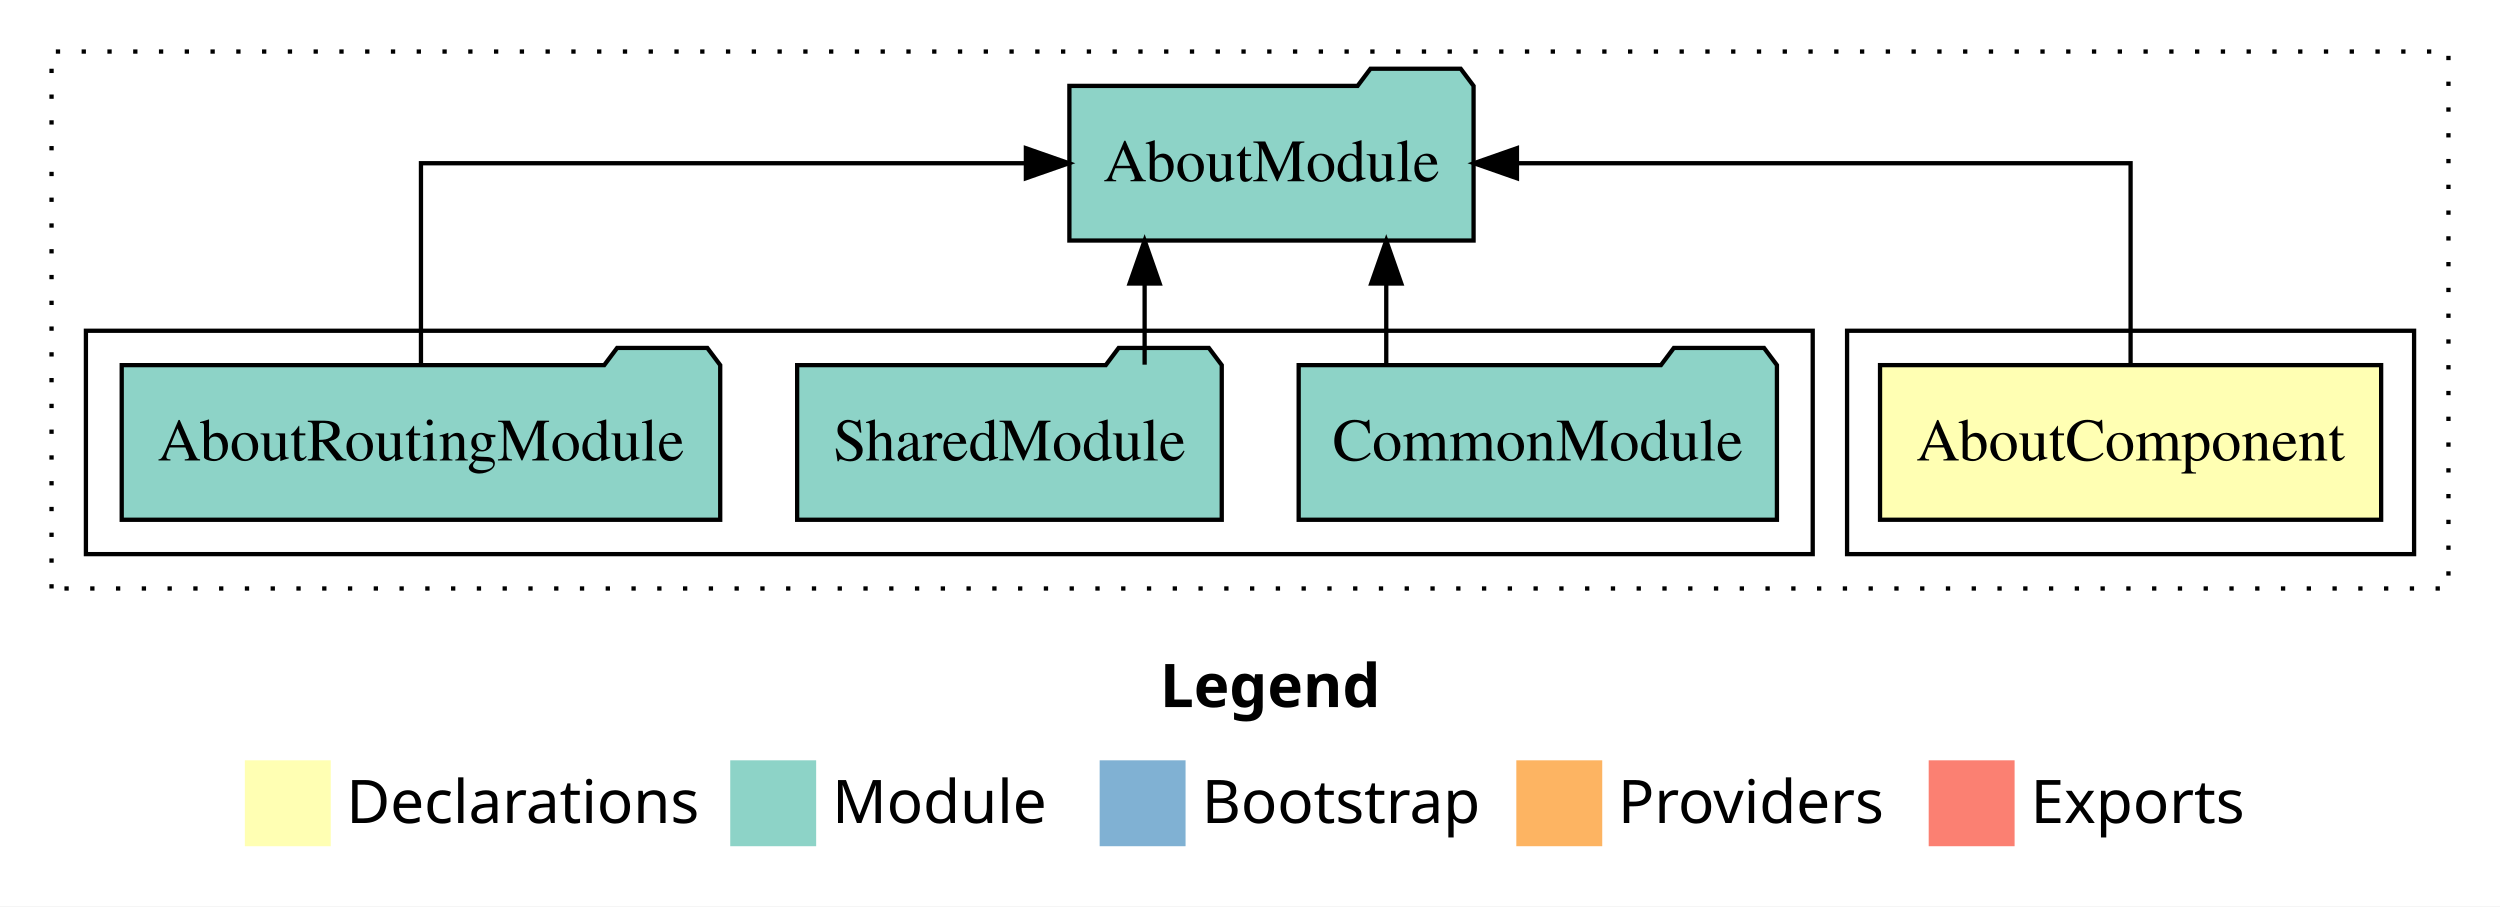
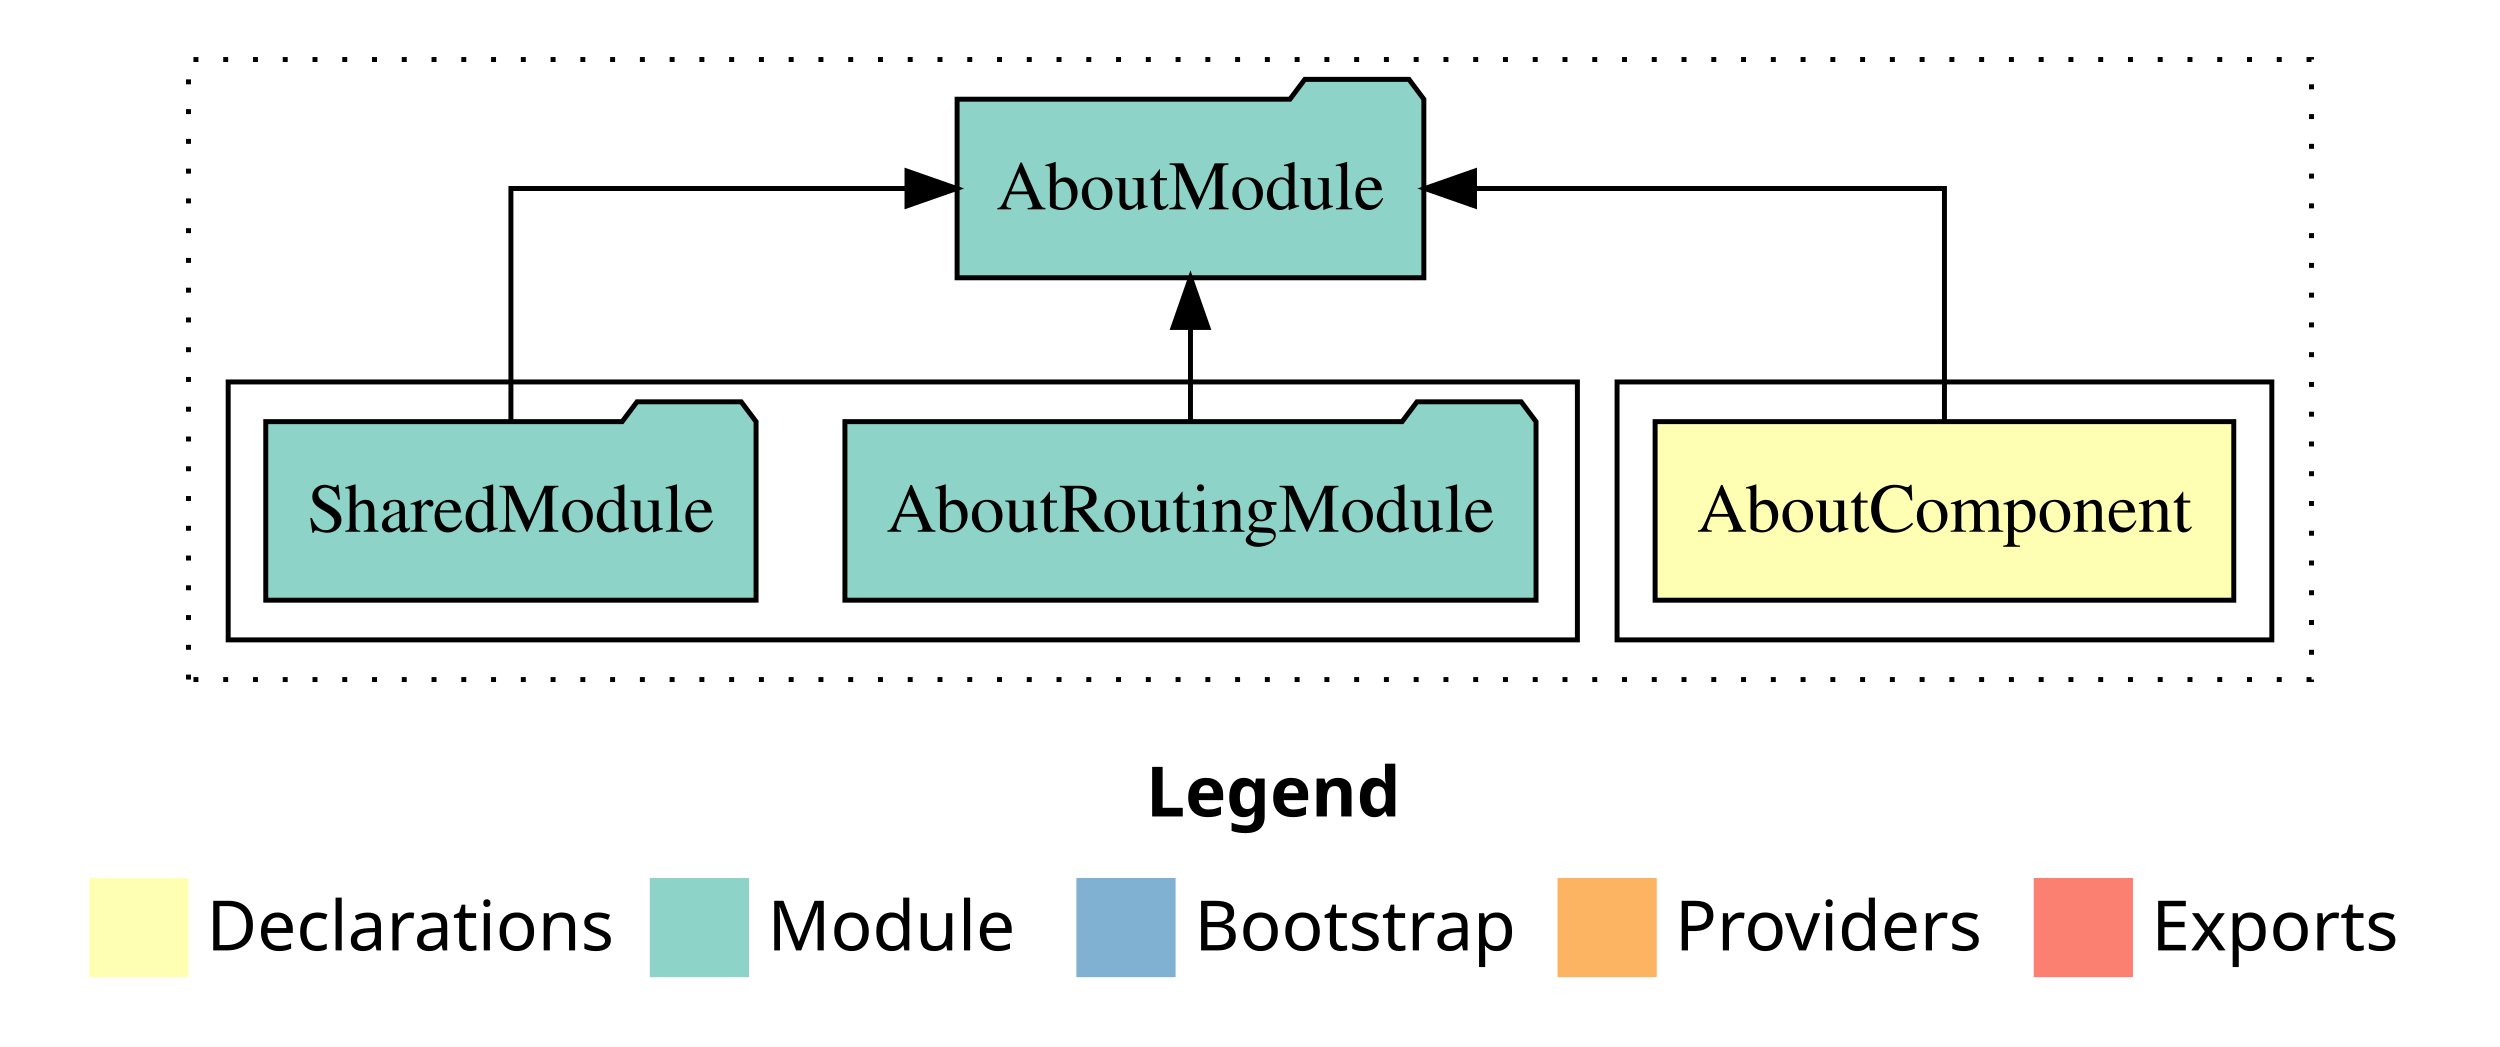
- <svg xmlns="http://www.w3.org/2000/svg" width="582pt" height="211pt" viewBox="0.00 0.00 582.00 211.00">
+ <svg xmlns="http://www.w3.org/2000/svg" width="504pt" height="211pt" viewBox="0.00 0.00 504.00 211.00">
  <g id="graph0" class="graph" transform="scale(1 1) rotate(0) translate(4 207)">
-     <polygon fill="#ffffff" stroke="transparent" points="-4,4 -4,-207 578,-207 578,4 -4,4" />
-     <text text-anchor="start" x="266.009" y="-42.4" font-family="sans-serif" font-weight="bold" font-size="14.00" fill="#000000">Legend</text>
-     <polygon fill="#ffffb3" stroke="transparent" points="53,-10 53,-30 73,-30 73,-10 53,-10" />
-     <text text-anchor="start" x="76.629" y="-15.4" font-family="sans-serif" font-size="14.00" fill="#000000">  Declarations</text>
-     <polygon fill="#8dd3c7" stroke="transparent" points="166,-10 166,-30 186,-30 186,-10 166,-10" />
-     <text text-anchor="start" x="189.725" y="-15.4" font-family="sans-serif" font-size="14.00" fill="#000000">  Module</text>
-     <polygon fill="#80b1d3" stroke="transparent" points="252,-10 252,-30 272,-30 272,-10 252,-10" />
-     <text text-anchor="start" x="275.781" y="-15.4" font-family="sans-serif" font-size="14.00" fill="#000000">  Bootstrap</text>
-     <polygon fill="#fdb462" stroke="transparent" points="349,-10 349,-30 369,-30 369,-10 349,-10" />
-     <text text-anchor="start" x="372.673" y="-15.4" font-family="sans-serif" font-size="14.00" fill="#000000">  Providers</text>
-     <polygon fill="#fb8072" stroke="transparent" points="445,-10 445,-30 465,-30 465,-10 445,-10" />
-     <text text-anchor="start" x="468.726" y="-15.4" font-family="sans-serif" font-size="14.00" fill="#000000">  Exports</text>
+     <polygon fill="#ffffff" stroke="transparent" points="-4,4 -4,-207 500,-207 500,4 -4,4" />
+     <text text-anchor="start" x="227.009" y="-42.4" font-family="sans-serif" font-weight="bold" font-size="14.00" fill="#000000">Legend</text>
+     <polygon fill="#ffffb3" stroke="transparent" points="14,-10 14,-30 34,-30 34,-10 14,-10" />
+     <text text-anchor="start" x="37.629" y="-15.4" font-family="sans-serif" font-size="14.00" fill="#000000">  Declarations</text>
+     <polygon fill="#8dd3c7" stroke="transparent" points="127,-10 127,-30 147,-30 147,-10 127,-10" />
+     <text text-anchor="start" x="150.725" y="-15.4" font-family="sans-serif" font-size="14.00" fill="#000000">  Module</text>
+     <polygon fill="#80b1d3" stroke="transparent" points="213,-10 213,-30 233,-30 233,-10 213,-10" />
+     <text text-anchor="start" x="236.781" y="-15.4" font-family="sans-serif" font-size="14.00" fill="#000000">  Bootstrap</text>
+     <polygon fill="#fdb462" stroke="transparent" points="310,-10 310,-30 330,-30 330,-10 310,-10" />
+     <text text-anchor="start" x="333.673" y="-15.4" font-family="sans-serif" font-size="14.00" fill="#000000">  Providers</text>
+     <polygon fill="#fb8072" stroke="transparent" points="406,-10 406,-30 426,-30 426,-10 406,-10" />
+     <text text-anchor="start" x="429.726" y="-15.4" font-family="sans-serif" font-size="14.00" fill="#000000">  Exports</text>
    <g id="clust1" class="cluster">
-       <polygon fill="none" stroke="#000000" stroke-dasharray="1,5" points="8,-70 8,-195 566,-195 566,-70 8,-70" />
+       <polygon fill="none" stroke="#000000" stroke-dasharray="1,5" points="34,-70 34,-195 462,-195 462,-70 34,-70" />
    </g>
    <g id="clust2" class="cluster">
-       <polygon fill="none" stroke="#000000" points="426,-78 426,-130 558,-130 558,-78 426,-78" />
+       <polygon fill="none" stroke="#000000" points="322,-78 322,-130 454,-130 454,-78 322,-78" />
    </g>
    <g id="clust4" class="cluster">
-       <polygon fill="none" stroke="#000000" points="16,-78 16,-130 418,-130 418,-78 16,-78" />
+       <polygon fill="none" stroke="#000000" points="42,-78 42,-130 314,-130 314,-78 42,-78" />
    </g>
    <g id="node1" class="node">
-       <polygon fill="#ffffb3" stroke="#000000" points="550.33,-122 433.67,-122 433.67,-86 550.33,-86 550.33,-122" />
-       <text text-anchor="middle" x="492" y="-99.8" font-family="Times,serif" font-size="14.00" fill="#000000">AboutComponent</text>
+       <polygon fill="#ffffb3" stroke="#000000" points="446.33,-122 329.67,-122 329.67,-86 446.33,-86 446.33,-122" />
+       <text text-anchor="middle" x="388" y="-99.8" font-family="Times,serif" font-size="14.00" fill="#000000">AboutComponent</text>
    </g>
    <g id="node2" class="node">
-       <polygon fill="#8dd3c7" stroke="#000000" points="339.048,-187 336.048,-191 315.048,-191 312.048,-187 244.952,-187 244.952,-151 339.048,-151 339.048,-187" />
-       <text text-anchor="middle" x="292" y="-164.8" font-family="Times,serif" font-size="14.00" fill="#000000">AboutModule</text>
+       <polygon fill="#8dd3c7" stroke="#000000" points="283.048,-187 280.048,-191 259.048,-191 256.048,-187 188.952,-187 188.952,-151 283.048,-151 283.048,-187" />
+       <text text-anchor="middle" x="236" y="-164.8" font-family="Times,serif" font-size="14.00" fill="#000000">AboutModule</text>
    </g>
    <g id="edge1" class="edge">
-       <path fill="none" stroke="#000000" d="M492,-122.106C492,-141.339 492,-169 492,-169 492,-169 349.144,-169 349.144,-169" />
-       <polygon fill="#000000" stroke="#000000" points="349.144,-165.5 339.144,-169 349.144,-172.5 349.144,-165.5" />
+       <path fill="none" stroke="#000000" d="M388,-122.106C388,-141.339 388,-169 388,-169 388,-169 293.26,-169 293.26,-169" />
+       <polygon fill="#000000" stroke="#000000" points="293.261,-165.5 283.26,-169 293.26,-172.5 293.261,-165.5" />
    </g>
    <g id="node3" class="node">
-       <polygon fill="#8dd3c7" stroke="#000000" points="409.668,-122 406.668,-126 385.668,-126 382.668,-122 298.332,-122 298.332,-86 409.668,-86 409.668,-122" />
-       <text text-anchor="middle" x="354" y="-99.8" font-family="Times,serif" font-size="14.00" fill="#000000">CommonModule</text>
+       <polygon fill="#8dd3c7" stroke="#000000" points="305.665,-122 302.665,-126 281.665,-126 278.665,-122 166.335,-122 166.335,-86 305.665,-86 305.665,-122" />
+       <text text-anchor="middle" x="236" y="-99.8" font-family="Times,serif" font-size="14.00" fill="#000000">AboutRoutingModule</text>
    </g>
    <g id="edge2" class="edge">
-       <path fill="none" stroke="#000000" d="M318.72,-122.106C318.72,-122.106 318.72,-140.991 318.72,-140.991" />
-       <polygon fill="#000000" stroke="#000000" points="315.22,-140.991 318.72,-150.991 322.22,-140.991 315.22,-140.991" />
+       <path fill="none" stroke="#000000" d="M236,-122.106C236,-122.106 236,-140.991 236,-140.991" />
+       <polygon fill="#000000" stroke="#000000" points="232.5,-140.991 236,-150.991 239.5,-140.991 232.5,-140.991" />
    </g>
    <g id="node4" class="node">
-       <polygon fill="#8dd3c7" stroke="#000000" points="280.423,-122 277.423,-126 256.423,-126 253.423,-122 181.577,-122 181.577,-86 280.423,-86 280.423,-122" />
-       <text text-anchor="middle" x="231" y="-99.8" font-family="Times,serif" font-size="14.00" fill="#000000">SharedModule</text>
+       <polygon fill="#8dd3c7" stroke="#000000" points="148.423,-122 145.423,-126 124.423,-126 121.423,-122 49.577,-122 49.577,-86 148.423,-86 148.423,-122" />
+       <text text-anchor="middle" x="99" y="-99.8" font-family="Times,serif" font-size="14.00" fill="#000000">SharedModule</text>
    </g>
    <g id="edge3" class="edge">
-       <path fill="none" stroke="#000000" d="M262.469,-122.106C262.469,-122.106 262.469,-140.991 262.469,-140.991" />
-       <polygon fill="#000000" stroke="#000000" points="258.969,-140.991 262.469,-150.991 265.969,-140.991 258.969,-140.991" />
-     </g>
-     <g id="node5" class="node">
-       <polygon fill="#8dd3c7" stroke="#000000" points="163.665,-122 160.665,-126 139.665,-126 136.665,-122 24.335,-122 24.335,-86 163.665,-86 163.665,-122" />
-       <text text-anchor="middle" x="94" y="-99.8" font-family="Times,serif" font-size="14.00" fill="#000000">AboutRoutingModule</text>
-     </g>
-     <g id="edge4" class="edge">
-       <path fill="none" stroke="#000000" d="M94,-122.106C94,-141.339 94,-169 94,-169 94,-169 234.826,-169 234.826,-169" />
-       <polygon fill="#000000" stroke="#000000" points="234.826,-172.5 244.826,-169 234.826,-165.5 234.826,-172.5" />
+       <path fill="none" stroke="#000000" d="M99,-122.106C99,-141.339 99,-169 99,-169 99,-169 178.852,-169 178.852,-169" />
+       <polygon fill="#000000" stroke="#000000" points="178.852,-172.5 188.852,-169 178.852,-165.5 178.852,-172.5" />
    </g>
  </g>
</svg>
